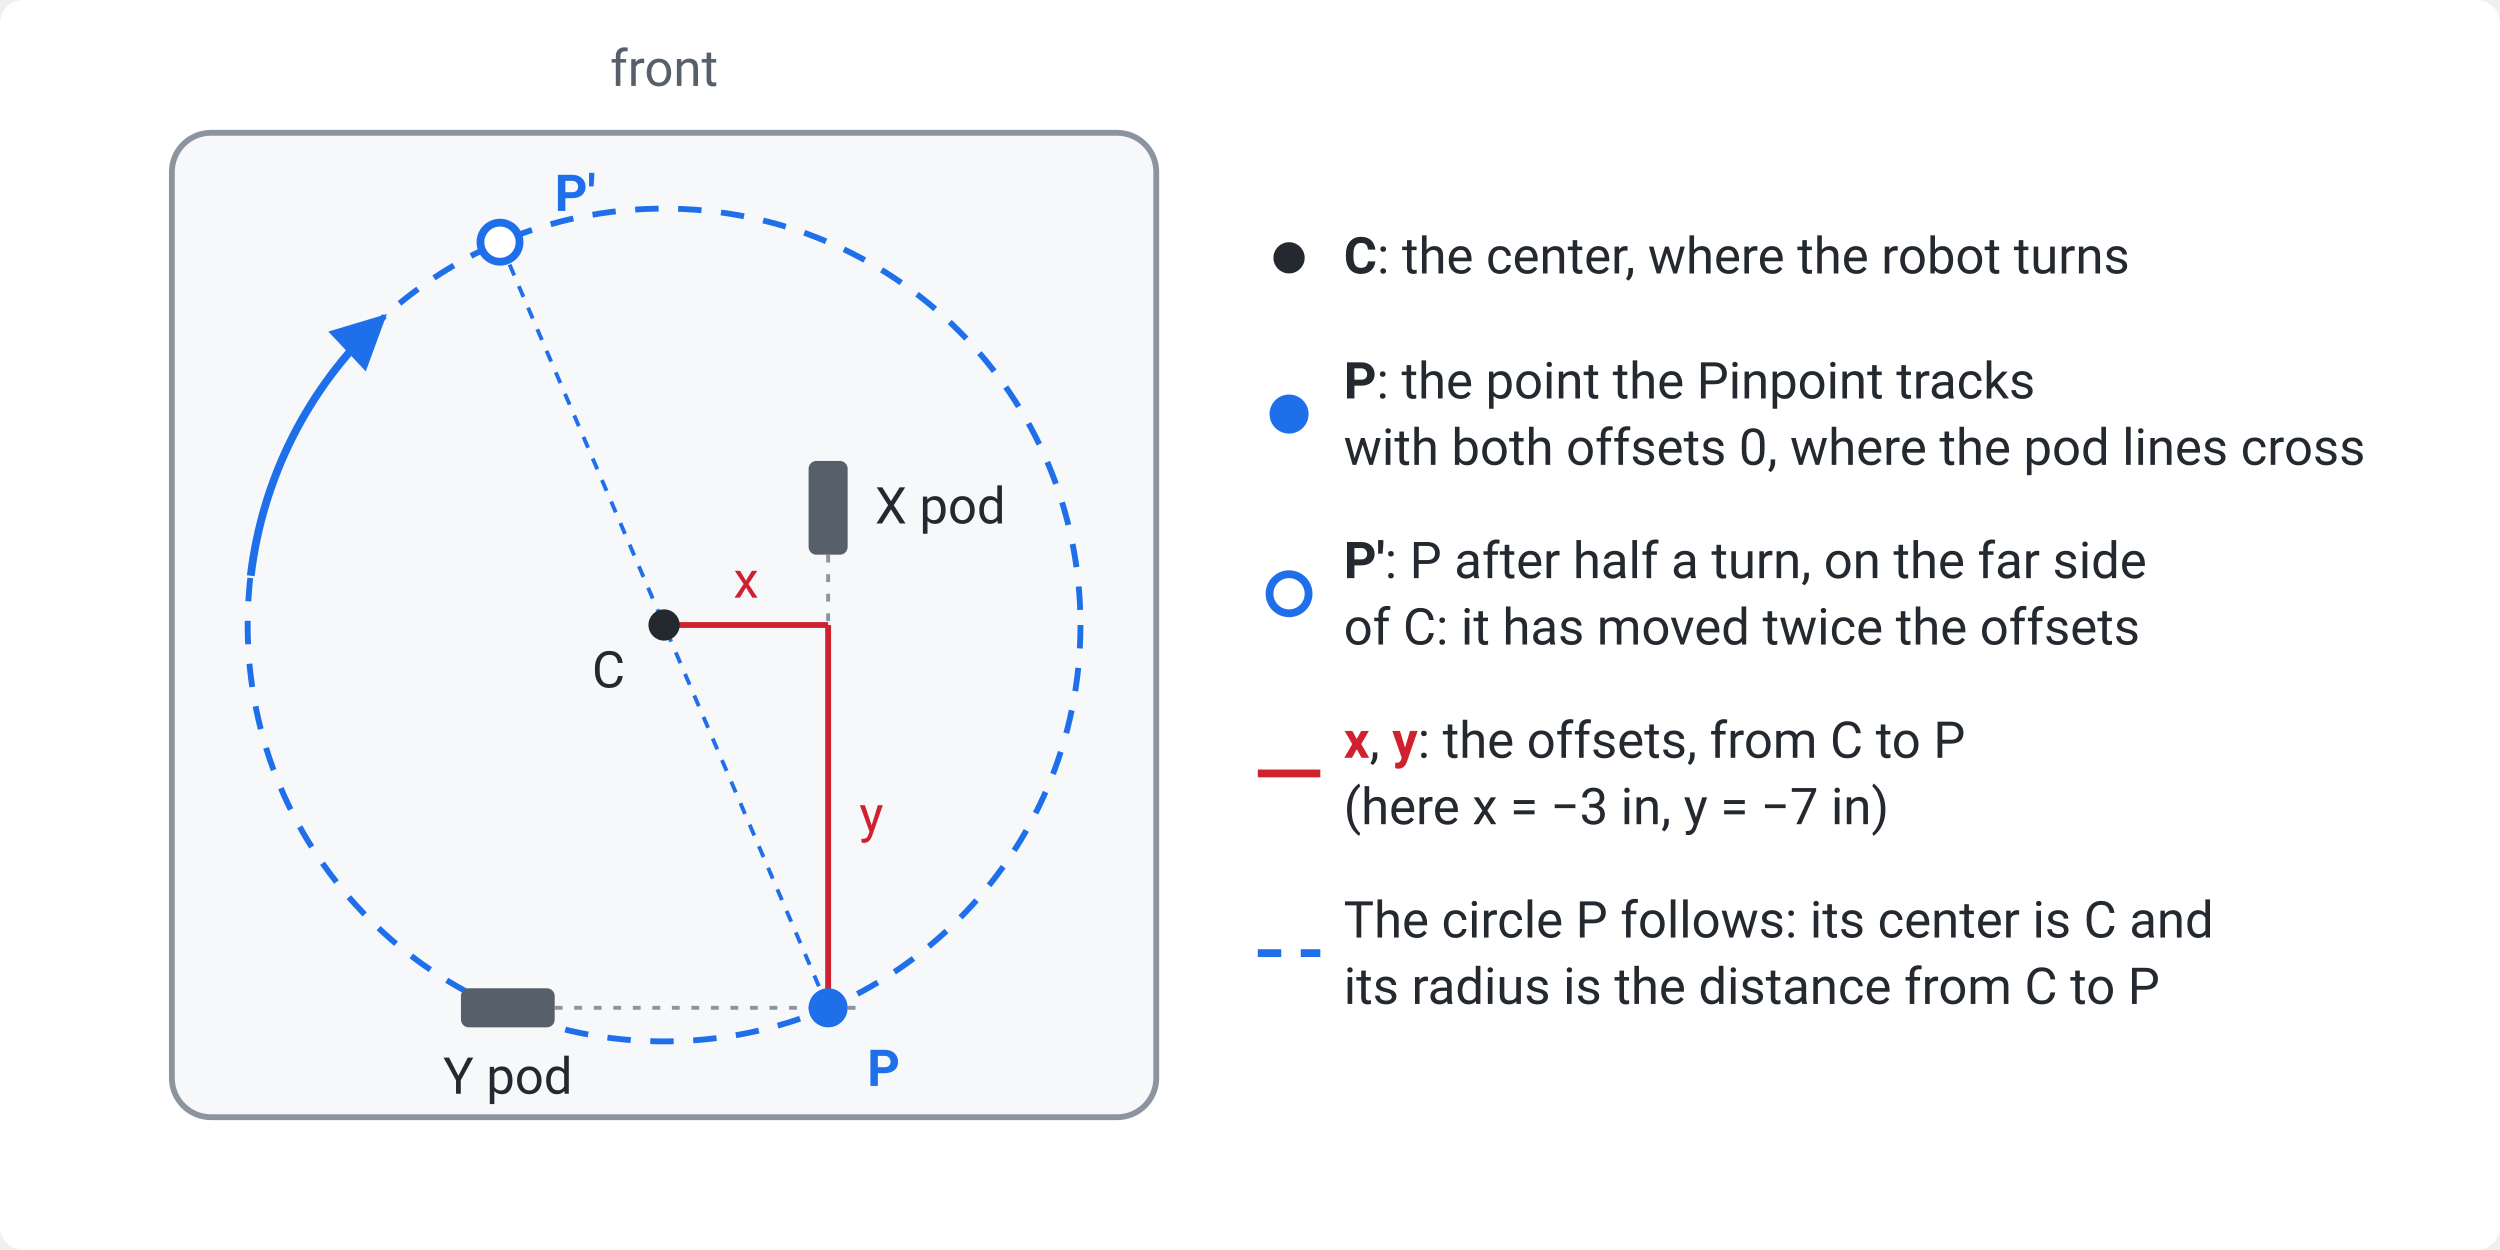
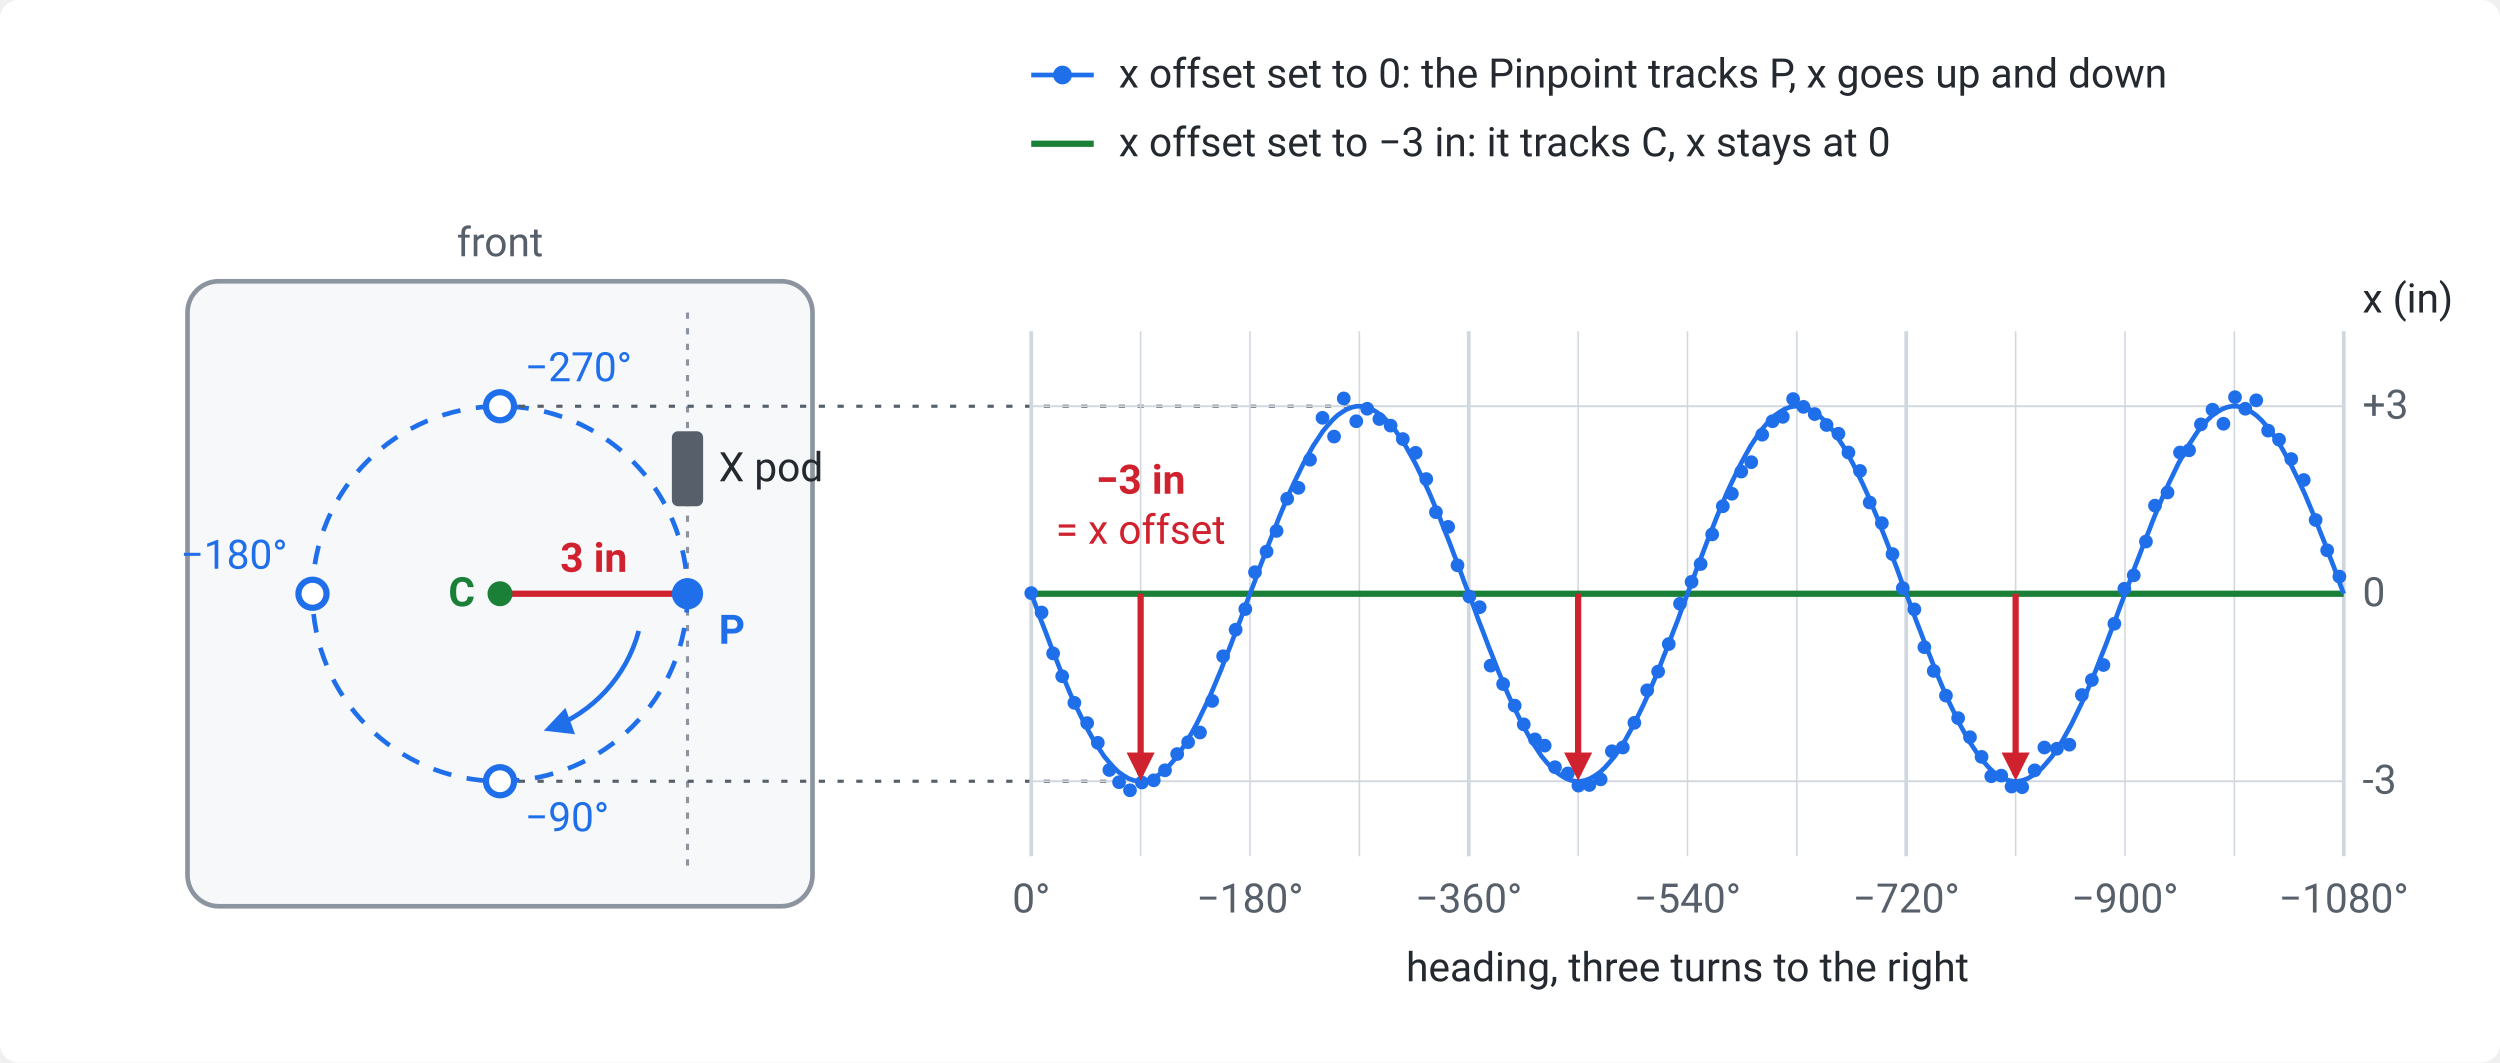
- <svg xmlns="http://www.w3.org/2000/svg" viewBox="0 0 640 320" font-family="Roboto, Helvetica, Arial, sans-serif" font-size="13">
+ <svg xmlns="http://www.w3.org/2000/svg" viewBox="0 0 800 340" font-family="Roboto, Helvetica, Arial, sans-serif" font-size="13">
  <defs>
-     <marker id="arrow" viewBox="0 0 10 10" refX="8" refY="5" markerWidth="7" markerHeight="7" orient="auto-start-reverse">
+     <marker id="arr" viewBox="0 0 10 10" refX="8" refY="5" markerUnits="userSpaceOnUse" markerWidth="9" markerHeight="9" orient="auto-start-reverse">
+       <path d="M0,0 L10,5 L0,10 z" fill="#cf222e" />
+     </marker>
+     <marker id="turn" viewBox="0 0 10 10" refX="8" refY="5" markerUnits="userSpaceOnUse" markerWidth="9" markerHeight="9" orient="auto">
      <path d="M0,0 L10,5 L0,10 z" fill="#1f6feb" />
    </marker>
  </defs>
-   <rect width="640" height="320" rx="6" fill="#ffffff" />
-   <text x="170" y="22" text-anchor="middle" fill="#57606a">front</text>
-   <rect x="44" y="34" width="252" height="252" rx="10" fill="#f6f8fa" stroke="#8c959f" stroke-width="1.5" />
-   <circle cx="170" cy="160" r="106.6" fill="none" stroke="#1f6feb" stroke-width="1.5" stroke-dasharray="6 5" />
-   <path d="M 64.2 147.4 A 106.6 106.6 0 0 1 97 82.3" fill="none" stroke="#1f6feb" stroke-width="2" marker-end="url(#arrow)" />
-   <line x1="212" y1="142" x2="212" y2="258" stroke="#8c959f" stroke-dasharray="2 3" />
-   <line x1="142" y1="258" x2="222" y2="258" stroke="#8c959f" stroke-dasharray="2 3" />
-   <rect x="207" y="118" width="10" height="24" rx="2" fill="#57606a" />
-   <text x="224" y="134" fill="#24292f">X pod</text>
-   <rect x="118" y="253" width="24" height="10" rx="2" fill="#57606a" />
-   <text x="130" y="280" text-anchor="middle" fill="#24292f">Y pod</text>
-   <line x1="170" y1="160" x2="212" y2="160" stroke="#cf222e" stroke-width="1.5" />
-   <line x1="212" y1="160" x2="212" y2="258" stroke="#cf222e" stroke-width="1.5" />
-   <text x="191" y="153" text-anchor="middle" fill="#cf222e">x</text>
-   <text x="220" y="213" fill="#cf222e">y</text>
-   <line x1="212" y1="258" x2="128" y2="62" stroke="#1f6feb" stroke-width="1" stroke-dasharray="3 3" />
-   <circle cx="170" cy="160" r="4" fill="#24292f" />
-   <text x="160" y="176" text-anchor="end" fill="#24292f">C</text>
-   <circle cx="212" cy="258" r="5" fill="#1f6feb" />
-   <text x="222" y="278" fill="#1f6feb" font-weight="bold">P</text>
-   <circle cx="128" cy="62" r="5" fill="#ffffff" stroke="#1f6feb" stroke-width="2" />
-   <text x="142" y="54" fill="#1f6feb" font-weight="bold">P′</text>
+   <rect width="800" height="340" rx="6" fill="#ffffff" />
+   <text x="160" y="82" text-anchor="middle" fill="#57606a">front</text>
+   <rect x="60" y="90" width="200" height="200" rx="10" fill="#f6f8fa" stroke="#8c959f" stroke-width="1.5" />
+   <line x1="220.0" y1="100" x2="220.0" y2="280" stroke="#8c959f" stroke-dasharray="2 3" />
+   <rect x="215.0" y="138" width="10" height="24" rx="2" fill="#57606a" />
+   <text x="230.0" y="154" fill="#24292f">X pod</text>
+   <circle cx="160" cy="190" r="60.0" fill="none" stroke="#1f6feb" stroke-width="1.5" stroke-dasharray="6 5" />
+   <path d="M 204.4 201.9 A 46.0 46.0 0 0 1 175.7 233.2" fill="none" stroke="#1f6feb" stroke-width="1.5" marker-end="url(#turn)" />
+   <line x1="160" y1="190" x2="220.0" y2="190" stroke="#cf222e" stroke-width="2" />
+   <text x="190.0" y="183" text-anchor="middle" fill="#cf222e" font-weight="bold">3 in</text>
+   <circle cx="160" cy="190" r="4" fill="#1a7f37" />
+   <text x="152" y="194" text-anchor="end" fill="#1a7f37" font-weight="bold">C</text>
+   <circle cx="220.0" cy="190.0" r="5" fill="#1f6feb" />
+   <text x="230.0" y="206.0" fill="#1f6feb" font-weight="bold">P</text>
+   <line x1="160.0" y1="250.0" x2="365.0" y2="250.0" stroke="#57606a" stroke-width="1" stroke-dasharray="2 4" />
+   <circle cx="160.0" cy="250.0" r="4.5" fill="#ffffff" stroke="#1f6feb" stroke-width="2" />
+   <text x="168.0" y="266.0" text-anchor="start" fill="#1f6feb">−90°</text>
+   <circle cx="100.0" cy="190.0" r="4.5" fill="#ffffff" stroke="#1f6feb" stroke-width="2" />
+   <text x="92.0" y="182.0" text-anchor="end" fill="#1f6feb">−180°</text>
+   <line x1="160.0" y1="130.0" x2="435.0" y2="130.0" stroke="#57606a" stroke-width="1" stroke-dasharray="2 4" />
+   <circle cx="160.0" cy="130.0" r="4.5" fill="#ffffff" stroke="#1f6feb" stroke-width="2" />
+   <text x="168.0" y="122.0" text-anchor="start" fill="#1f6feb">−270°</text>
+   <line x1="330" y1="250.0" x2="750" y2="250.0" stroke="#d0d7de" stroke-width="0.6" />
+   <text x="756" y="254.0" fill="#57606a">-3</text>
+   <line x1="330" y1="190.0" x2="750" y2="190.0" stroke="#d0d7de" stroke-width="1" />
+   <text x="756" y="194.0" fill="#57606a">0</text>
+   <line x1="330" y1="130.0" x2="750" y2="130.0" stroke="#d0d7de" stroke-width="0.6" />
+   <text x="756" y="134.0" fill="#57606a">+3</text>
+   <line x1="330.0" y1="106.0" x2="330.0" y2="274.0" stroke="#d0d7de" stroke-width="1.2" />
+   <text x="330.0" y="292.0" text-anchor="middle" fill="#57606a">0°</text>
+   <line x1="365.0" y1="106.0" x2="365.0" y2="274.0" stroke="#d0d7de" stroke-width="0.5" />
+   <line x1="400.0" y1="106.0" x2="400.0" y2="274.0" stroke="#d0d7de" stroke-width="0.5" />
+   <text x="400.0" y="292.0" text-anchor="middle" fill="#57606a">−180°</text>
+   <line x1="435.0" y1="106.0" x2="435.0" y2="274.0" stroke="#d0d7de" stroke-width="0.5" />
+   <line x1="470.0" y1="106.0" x2="470.0" y2="274.0" stroke="#d0d7de" stroke-width="1.2" />
+   <text x="470.0" y="292.0" text-anchor="middle" fill="#57606a">−360°</text>
+   <line x1="505.0" y1="106.0" x2="505.0" y2="274.0" stroke="#d0d7de" stroke-width="0.5" />
+   <line x1="540.0" y1="106.0" x2="540.0" y2="274.0" stroke="#d0d7de" stroke-width="0.5" />
+   <text x="540.0" y="292.0" text-anchor="middle" fill="#57606a">−540°</text>
+   <line x1="575.0" y1="106.0" x2="575.0" y2="274.0" stroke="#d0d7de" stroke-width="0.5" />
+   <line x1="610.0" y1="106.0" x2="610.0" y2="274.0" stroke="#d0d7de" stroke-width="1.2" />
+   <text x="610.0" y="292.0" text-anchor="middle" fill="#57606a">−720°</text>
+   <line x1="645.0" y1="106.0" x2="645.0" y2="274.0" stroke="#d0d7de" stroke-width="0.5" />
+   <line x1="680.0" y1="106.0" x2="680.0" y2="274.0" stroke="#d0d7de" stroke-width="0.5" />
+   <text x="680.0" y="292.0" text-anchor="middle" fill="#57606a">−900°</text>
+   <line x1="715.0" y1="106.0" x2="715.0" y2="274.0" stroke="#d0d7de" stroke-width="0.5" />
+   <line x1="750.0" y1="106.0" x2="750.0" y2="274.0" stroke="#d0d7de" stroke-width="1.2" />
+   <text x="750.0" y="292.0" text-anchor="middle" fill="#57606a">−1080°</text>
+   <text x="540.0" y="314.0" text-anchor="middle" fill="#24292f">heading, three turns to the right</text>
+   <text x="756" y="100.0" fill="#24292f">x (in)</text>
+   <line x1="330" y1="190.0" x2="750" y2="190.0" stroke="#1a7f37" stroke-width="2" />
+   <path d="M330.0,190.0 L331.6,194.2 L333.1,198.4 L334.7,202.5 L336.2,206.5 L337.8,210.5 L339.3,214.4 L340.9,218.2 L342.4,221.8 L344.0,225.3 L345.6,228.6 L347.1,231.7 L348.7,234.6 L350.2,237.3 L351.8,239.7 L353.3,242.0 L354.9,243.9 L356.4,245.6 L358.0,247.1 L359.6,248.2 L361.1,249.1 L362.7,249.7 L364.2,250.0 L365.8,250.0 L367.3,249.7 L368.9,249.1 L370.4,248.2 L372.0,247.1 L373.6,245.6 L375.1,243.9 L376.7,242.0 L378.2,239.7 L379.8,237.3 L381.3,234.6 L382.9,231.7 L384.4,228.6 L386.0,225.3 L387.6,221.8 L389.1,218.2 L390.7,214.4 L392.2,210.5 L393.8,206.5 L395.3,202.5 L396.9,198.4 L398.4,194.2 L400.0,190.0 L401.6,185.8 L403.1,181.6 L404.7,177.5 L406.2,173.5 L407.8,169.5 L409.3,165.6 L410.9,161.8 L412.4,158.2 L414.0,154.7 L415.6,151.4 L417.1,148.3 L418.7,145.4 L420.2,142.7 L421.8,140.3 L423.3,138.0 L424.9,136.1 L426.4,134.4 L428.0,132.9 L429.6,131.8 L431.1,130.9 L432.7,130.3 L434.2,130.0 L435.8,130.0 L437.3,130.3 L438.9,130.9 L440.4,131.8 L442.0,132.9 L443.6,134.4 L445.1,136.1 L446.7,138.0 L448.2,140.3 L449.8,142.7 L451.3,145.4 L452.9,148.3 L454.4,151.4 L456.0,154.7 L457.6,158.2 L459.1,161.8 L460.7,165.6 L462.2,169.5 L463.8,173.5 L465.3,177.5 L466.9,181.6 L468.4,185.8 L470.0,190.0 L471.6,194.2 L473.1,198.4 L474.7,202.5 L476.2,206.5 L477.8,210.5 L479.3,214.4 L480.9,218.2 L482.4,221.8 L484.0,225.3 L485.6,228.6 L487.1,231.7 L488.7,234.6 L490.2,237.3 L491.8,239.7 L493.3,242.0 L494.9,243.9 L496.4,245.6 L498.0,247.1 L499.6,248.2 L501.1,249.1 L502.7,249.7 L504.2,250.0 L505.8,250.0 L507.3,249.7 L508.9,249.1 L510.4,248.2 L512.0,247.1 L513.6,245.6 L515.1,243.9 L516.7,242.0 L518.2,239.7 L519.8,237.3 L521.3,234.6 L522.9,231.7 L524.4,228.6 L526.0,225.3 L527.6,221.8 L529.1,218.2 L530.7,214.4 L532.2,210.5 L533.8,206.5 L535.3,202.5 L536.9,198.4 L538.4,194.2 L540.0,190.0 L541.6,185.8 L543.1,181.6 L544.7,177.5 L546.2,173.5 L547.8,169.5 L549.3,165.6 L550.9,161.8 L552.4,158.2 L554.0,154.7 L555.6,151.4 L557.1,148.3 L558.7,145.4 L560.2,142.7 L561.8,140.3 L563.3,138.0 L564.9,136.1 L566.4,134.4 L568.0,132.9 L569.6,131.8 L571.1,130.9 L572.7,130.3 L574.2,130.0 L575.8,130.0 L577.3,130.3 L578.9,130.9 L580.4,131.8 L582.0,132.9 L583.6,134.4 L585.1,136.1 L586.7,138.0 L588.2,140.3 L589.8,142.7 L591.3,145.4 L592.9,148.3 L594.4,151.4 L596.0,154.7 L597.6,158.2 L599.1,161.8 L600.7,165.6 L602.2,169.5 L603.8,173.5 L605.3,177.5 L606.9,181.6 L608.4,185.8 L610.0,190.0 L611.6,194.2 L613.1,198.4 L614.7,202.5 L616.2,206.5 L617.8,210.5 L619.3,214.4 L620.9,218.2 L622.4,221.8 L624.0,225.3 L625.6,228.6 L627.1,231.7 L628.7,234.6 L630.2,237.3 L631.8,239.7 L633.3,242.0 L634.9,243.9 L636.4,245.6 L638.0,247.1 L639.6,248.2 L641.1,249.1 L642.7,249.7 L644.2,250.0 L645.8,250.0 L647.3,249.7 L648.9,249.1 L650.4,248.2 L652.0,247.1 L653.6,245.6 L655.1,243.9 L656.7,242.0 L658.2,239.7 L659.8,237.3 L661.3,234.6 L662.9,231.7 L664.4,228.6 L666.0,225.3 L667.6,221.8 L669.1,218.2 L670.7,214.4 L672.2,210.5 L673.8,206.5 L675.3,202.5 L676.9,198.4 L678.4,194.2 L680.0,190.0 L681.6,185.8 L683.1,181.6 L684.7,177.5 L686.2,173.5 L687.8,169.5 L689.3,165.6 L690.9,161.8 L692.4,158.2 L694.0,154.7 L695.6,151.4 L697.1,148.3 L698.7,145.4 L700.2,142.7 L701.8,140.3 L703.3,138.0 L704.9,136.1 L706.4,134.4 L708.0,132.9 L709.6,131.8 L711.1,130.9 L712.7,130.3 L714.2,130.0 L715.8,130.0 L717.3,130.3 L718.9,130.9 L720.4,131.8 L722.0,132.9 L723.6,134.4 L725.1,136.1 L726.7,138.0 L728.2,140.3 L729.8,142.7 L731.3,145.4 L732.9,148.3 L734.4,151.4 L736.0,154.7 L737.6,158.2 L739.1,161.8 L740.7,165.6 L742.2,169.5 L743.8,173.5 L745.3,177.5 L746.9,181.6 L748.4,185.8 L750.0,190.0" fill="none" stroke="#1f6feb" stroke-width="1.5" />
+   <circle cx="330.0" cy="189.8" r="2.2" fill="#1f6feb" />
+   <circle cx="333.3" cy="196.0" r="2.2" fill="#1f6feb" />
+   <circle cx="337.0" cy="209.1" r="2.2" fill="#1f6feb" />
+   <circle cx="339.9" cy="216.4" r="2.2" fill="#1f6feb" />
+   <circle cx="343.8" cy="224.9" r="2.2" fill="#1f6feb" />
+   <circle cx="347.9" cy="231.4" r="2.2" fill="#1f6feb" />
+   <circle cx="351.3" cy="237.7" r="2.2" fill="#1f6feb" />
+   <circle cx="355.0" cy="246.4" r="2.2" fill="#1f6feb" />
+   <circle cx="358.1" cy="250.3" r="2.2" fill="#1f6feb" />
+   <circle cx="361.6" cy="252.9" r="2.2" fill="#1f6feb" />
+   <circle cx="365.4" cy="250.4" r="2.2" fill="#1f6feb" />
+   <circle cx="369.2" cy="249.7" r="2.2" fill="#1f6feb" />
+   <circle cx="372.8" cy="246.5" r="2.2" fill="#1f6feb" />
+   <circle cx="376.7" cy="241.3" r="2.2" fill="#1f6feb" />
+   <circle cx="380.2" cy="237.5" r="2.2" fill="#1f6feb" />
+   <circle cx="384.0" cy="234.4" r="2.2" fill="#1f6feb" />
+   <circle cx="387.9" cy="224.3" r="2.2" fill="#1f6feb" />
+   <circle cx="391.4" cy="210.0" r="2.2" fill="#1f6feb" />
+   <circle cx="395.4" cy="201.5" r="2.2" fill="#1f6feb" />
+   <circle cx="398.5" cy="194.9" r="2.2" fill="#1f6feb" />
+   <circle cx="401.6" cy="183.1" r="2.2" fill="#1f6feb" />
+   <circle cx="405.3" cy="176.5" r="2.2" fill="#1f6feb" />
+   <circle cx="408.5" cy="169.9" r="2.2" fill="#1f6feb" />
+   <circle cx="411.9" cy="159.6" r="2.2" fill="#1f6feb" />
+   <circle cx="415.5" cy="156.1" r="2.2" fill="#1f6feb" />
+   <circle cx="419.2" cy="147.1" r="2.2" fill="#1f6feb" />
+   <circle cx="423.2" cy="133.7" r="2.2" fill="#1f6feb" />
+   <circle cx="426.9" cy="139.7" r="2.2" fill="#1f6feb" />
+   <circle cx="430.0" cy="127.5" r="2.2" fill="#1f6feb" />
+   <circle cx="434.0" cy="134.8" r="2.2" fill="#1f6feb" />
+   <circle cx="437.5" cy="130.8" r="2.2" fill="#1f6feb" />
+   <circle cx="441.4" cy="134.1" r="2.2" fill="#1f6feb" />
+   <circle cx="445.0" cy="136.2" r="2.2" fill="#1f6feb" />
+   <circle cx="448.9" cy="140.5" r="2.2" fill="#1f6feb" />
+   <circle cx="453.0" cy="144.9" r="2.2" fill="#1f6feb" />
+   <circle cx="456.4" cy="153.3" r="2.2" fill="#1f6feb" />
+   <circle cx="459.5" cy="163.9" r="2.2" fill="#1f6feb" />
+   <circle cx="463.4" cy="168.6" r="2.2" fill="#1f6feb" />
+   <circle cx="466.4" cy="180.9" r="2.2" fill="#1f6feb" />
+   <circle cx="470.2" cy="190.9" r="2.2" fill="#1f6feb" />
+   <circle cx="473.5" cy="194.3" r="2.2" fill="#1f6feb" />
+   <circle cx="477.0" cy="213.0" r="2.2" fill="#1f6feb" />
+   <circle cx="481.0" cy="218.9" r="2.2" fill="#1f6feb" />
+   <circle cx="484.7" cy="225.8" r="2.2" fill="#1f6feb" />
+   <circle cx="487.6" cy="231.8" r="2.2" fill="#1f6feb" />
+   <circle cx="491.2" cy="236.6" r="2.2" fill="#1f6feb" />
+   <circle cx="494.3" cy="238.6" r="2.2" fill="#1f6feb" />
+   <circle cx="497.6" cy="245.5" r="2.2" fill="#1f6feb" />
+   <circle cx="501.7" cy="247.5" r="2.2" fill="#1f6feb" />
+   <circle cx="505.1" cy="251.4" r="2.2" fill="#1f6feb" />
+   <circle cx="508.6" cy="251.2" r="2.2" fill="#1f6feb" />
+   <circle cx="512.2" cy="249.4" r="2.2" fill="#1f6feb" />
+   <circle cx="515.8" cy="240.4" r="2.2" fill="#1f6feb" />
+   <circle cx="519.3" cy="239.2" r="2.2" fill="#1f6feb" />
+   <circle cx="523.0" cy="231.3" r="2.2" fill="#1f6feb" />
+   <circle cx="527.1" cy="220.9" r="2.2" fill="#1f6feb" />
+   <circle cx="530.6" cy="214.9" r="2.2" fill="#1f6feb" />
+   <circle cx="534.0" cy="206.1" r="2.2" fill="#1f6feb" />
+   <circle cx="537.6" cy="193.2" r="2.2" fill="#1f6feb" />
+   <circle cx="541.3" cy="186.2" r="2.2" fill="#1f6feb" />
+   <circle cx="544.2" cy="180.5" r="2.2" fill="#1f6feb" />
+   <circle cx="547.9" cy="171.0" r="2.2" fill="#1f6feb" />
+   <circle cx="551.3" cy="162.0" r="2.2" fill="#1f6feb" />
+   <circle cx="554.2" cy="158.0" r="2.2" fill="#1f6feb" />
+   <circle cx="557.2" cy="150.9" r="2.2" fill="#1f6feb" />
+   <circle cx="560.4" cy="147.9" r="2.2" fill="#1f6feb" />
+   <circle cx="563.9" cy="139.1" r="2.2" fill="#1f6feb" />
+   <circle cx="567.2" cy="134.8" r="2.2" fill="#1f6feb" />
+   <circle cx="570.5" cy="133.4" r="2.2" fill="#1f6feb" />
+   <circle cx="573.8" cy="127.7" r="2.2" fill="#1f6feb" />
+   <circle cx="577.1" cy="130.2" r="2.2" fill="#1f6feb" />
+   <circle cx="580.7" cy="132.5" r="2.2" fill="#1f6feb" />
+   <circle cx="584.5" cy="136.0" r="2.2" fill="#1f6feb" />
+   <circle cx="588.3" cy="138.8" r="2.2" fill="#1f6feb" />
+   <circle cx="591.5" cy="144.8" r="2.2" fill="#1f6feb" />
+   <circle cx="595.2" cy="150.7" r="2.2" fill="#1f6feb" />
+   <circle cx="598.3" cy="160.8" r="2.2" fill="#1f6feb" />
+   <circle cx="602.2" cy="167.4" r="2.2" fill="#1f6feb" />
+   <circle cx="605.6" cy="177.3" r="2.2" fill="#1f6feb" />
+   <circle cx="608.9" cy="188.2" r="2.2" fill="#1f6feb" />
+   <circle cx="612.6" cy="195.0" r="2.2" fill="#1f6feb" />
+   <circle cx="615.8" cy="207.1" r="2.2" fill="#1f6feb" />
+   <circle cx="618.8" cy="214.7" r="2.2" fill="#1f6feb" />
+   <circle cx="622.7" cy="222.6" r="2.2" fill="#1f6feb" />
+   <circle cx="626.6" cy="229.8" r="2.2" fill="#1f6feb" />
+   <circle cx="630.4" cy="235.9" r="2.2" fill="#1f6feb" />
+   <circle cx="634.1" cy="242.2" r="2.2" fill="#1f6feb" />
+   <circle cx="637.2" cy="248.4" r="2.2" fill="#1f6feb" />
+   <circle cx="640.4" cy="248.2" r="2.2" fill="#1f6feb" />
+   <circle cx="643.7" cy="251.7" r="2.2" fill="#1f6feb" />
+   <circle cx="647.1" cy="251.9" r="2.2" fill="#1f6feb" />
+   <circle cx="651.1" cy="246.5" r="2.2" fill="#1f6feb" />
+   <circle cx="654.2" cy="239.2" r="2.2" fill="#1f6feb" />
+   <circle cx="658.2" cy="239.6" r="2.2" fill="#1f6feb" />
+   <circle cx="662.2" cy="238.3" r="2.2" fill="#1f6feb" />
+   <circle cx="666.2" cy="222.4" r="2.2" fill="#1f6feb" />
+   <circle cx="669.4" cy="217.6" r="2.2" fill="#1f6feb" />
+   <circle cx="673.1" cy="212.8" r="2.2" fill="#1f6feb" />
+   <circle cx="676.6" cy="199.6" r="2.2" fill="#1f6feb" />
+   <circle cx="679.8" cy="188.4" r="2.2" fill="#1f6feb" />
+   <circle cx="682.8" cy="184.1" r="2.2" fill="#1f6feb" />
+   <circle cx="686.7" cy="173.3" r="2.2" fill="#1f6feb" />
+   <circle cx="689.6" cy="161.8" r="2.2" fill="#1f6feb" />
+   <circle cx="693.6" cy="157.6" r="2.2" fill="#1f6feb" />
+   <circle cx="697.6" cy="144.8" r="2.2" fill="#1f6feb" />
+   <circle cx="700.5" cy="144.1" r="2.2" fill="#1f6feb" />
+   <circle cx="704.3" cy="135.8" r="2.2" fill="#1f6feb" />
+   <circle cx="708.0" cy="131.1" r="2.2" fill="#1f6feb" />
+   <circle cx="711.5" cy="135.6" r="2.2" fill="#1f6feb" />
+   <circle cx="715.2" cy="127.1" r="2.2" fill="#1f6feb" />
+   <circle cx="718.5" cy="130.8" r="2.2" fill="#1f6feb" />
+   <circle cx="722.0" cy="128.1" r="2.2" fill="#1f6feb" />
+   <circle cx="725.8" cy="137.8" r="2.2" fill="#1f6feb" />
+   <circle cx="729.3" cy="140.7" r="2.2" fill="#1f6feb" />
+   <circle cx="733.2" cy="146.9" r="2.2" fill="#1f6feb" />
+   <circle cx="737.2" cy="153.6" r="2.2" fill="#1f6feb" />
+   <circle cx="741.0" cy="166.4" r="2.2" fill="#1f6feb" />
+   <circle cx="744.7" cy="176.1" r="2.2" fill="#1f6feb" />
+   <circle cx="748.6" cy="184.5" r="2.2" fill="#1f6feb" />
+   <line x1="365.0" y1="190.0" x2="365.0" y2="248.0" stroke="#cf222e" stroke-width="2" marker-end="url(#arr)" />
+   <line x1="505.0" y1="190.0" x2="505.0" y2="248.0" stroke="#cf222e" stroke-width="2" marker-end="url(#arr)" />
+   <line x1="645.0" y1="190.0" x2="645.0" y2="248.0" stroke="#cf222e" stroke-width="2" marker-end="url(#arr)" />
+   <text x="365.0" y="158.0" text-anchor="middle" fill="#cf222e" font-weight="bold">−3 in</text>
+   <text x="365.0" y="174.0" text-anchor="middle" fill="#cf222e">= x offset</text>
  <g fill="#24292f">
-     <circle cx="330" cy="66" r="4" fill="#24292f" />
-     <text x="344" y="70">
-       <tspan font-weight="bold">C</tspan>: the center, where the robot turns</text>
-     <circle cx="330" cy="106" r="5" fill="#1f6feb" />
-     <text x="344" y="102">
-       <tspan font-weight="bold">P</tspan>: the point the Pinpoint tracks</text>
-     <text x="344" y="119">with both offsets 0, where the pod lines cross</text>
-     <circle cx="330" cy="152" r="5" fill="#ffffff" stroke="#1f6feb" stroke-width="2" />
-     <text x="344" y="148">
-       <tspan font-weight="bold">P′</tspan>: P after half a turn, on the far side</text>
-     <text x="344" y="165">of C: it has moved twice the offsets</text>
-     <line x1="322" y1="198" x2="338" y2="198" stroke="#cf222e" stroke-width="2" />
-     <text x="344" y="194">
-       <tspan font-weight="bold" fill="#cf222e">x</tspan>, <tspan font-weight="bold" fill="#cf222e">y</tspan>: the offsets, from C to P</text>
-     <text x="344" y="211">(here x = −3 in, y = −7 in)</text>
-     <line x1="322" y1="244" x2="338" y2="244" stroke="#1f6feb" stroke-width="2" stroke-dasharray="6 5" />
-     <text x="344" y="240">The circle P follows: its center is C and</text>
-     <text x="344" y="257">its radius is the distance from C to P</text>
+     <line x1="330" y1="24" x2="350" y2="24" stroke="#1f6feb" stroke-width="1.5" />
+     <circle cx="340" cy="24" r="3" fill="#1f6feb" />
+     <text x="358" y="28">x offset set to 0: the Pinpoint tracks P, x goes up and down</text>
+     <line x1="330" y1="46" x2="350" y2="46" stroke="#1a7f37" stroke-width="2" />
+     <text x="358" y="50">x offset set to −3 in: it tracks C, x stays at 0</text>
  </g>
</svg>
